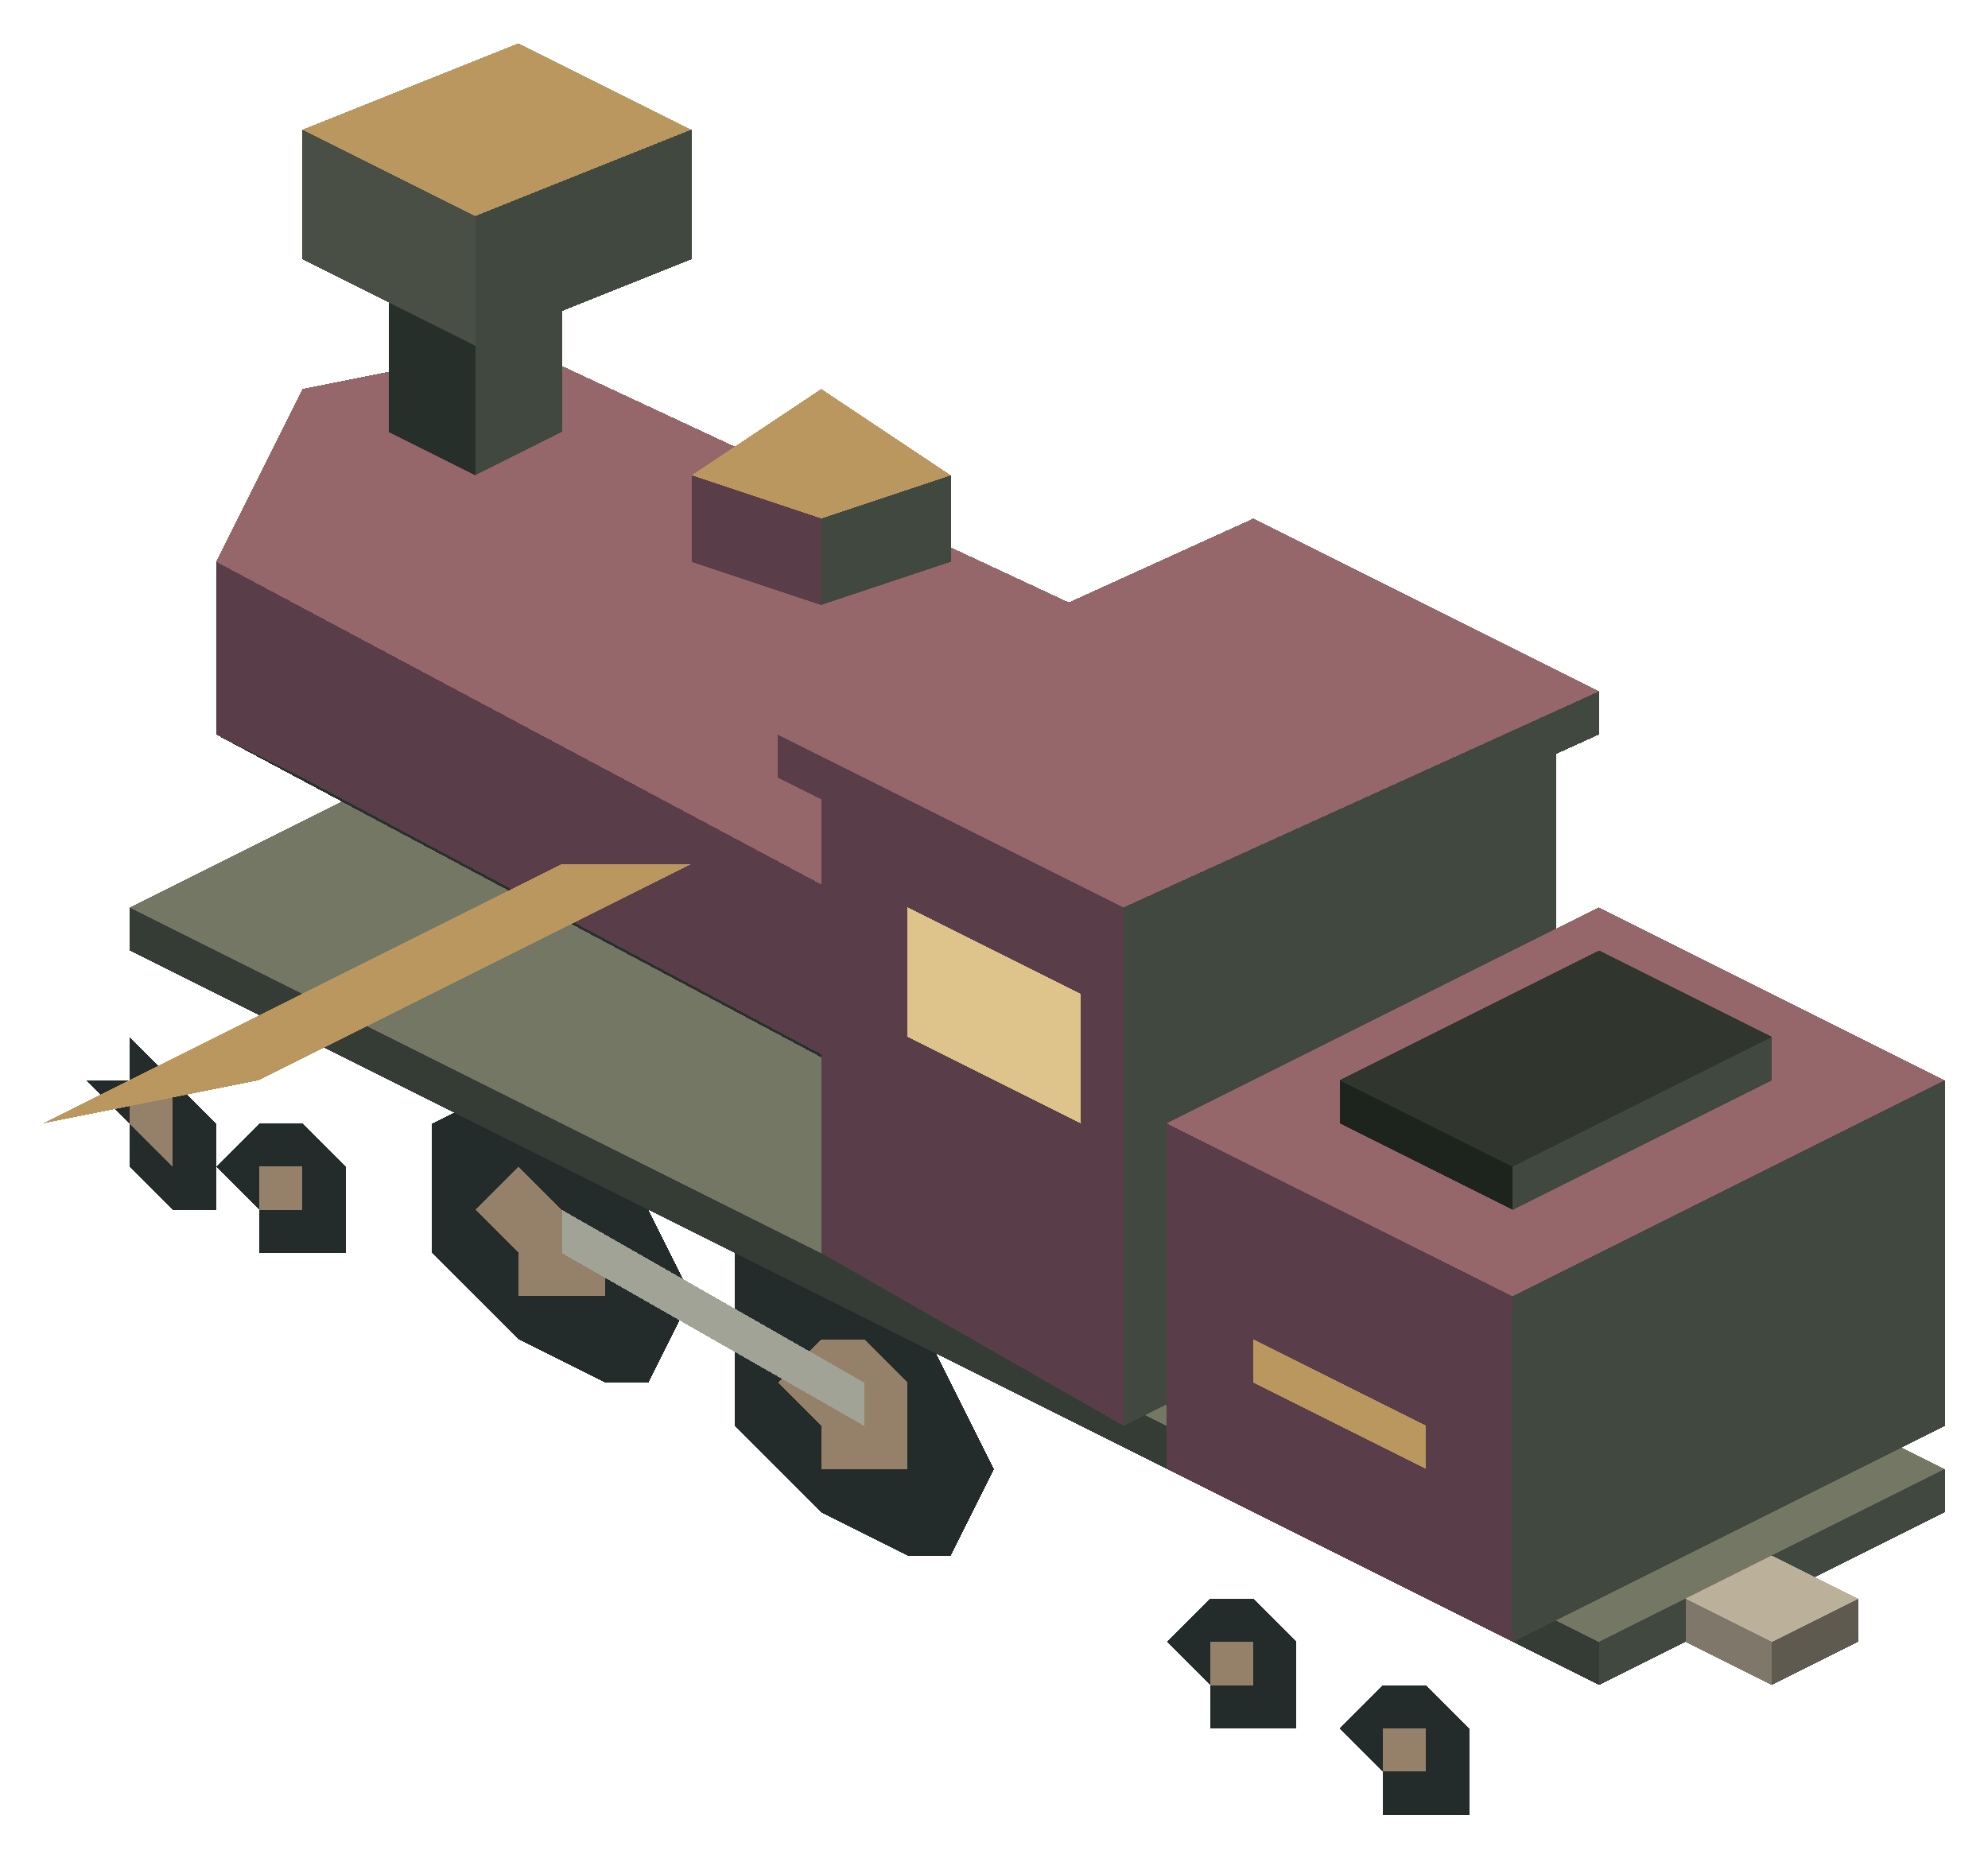
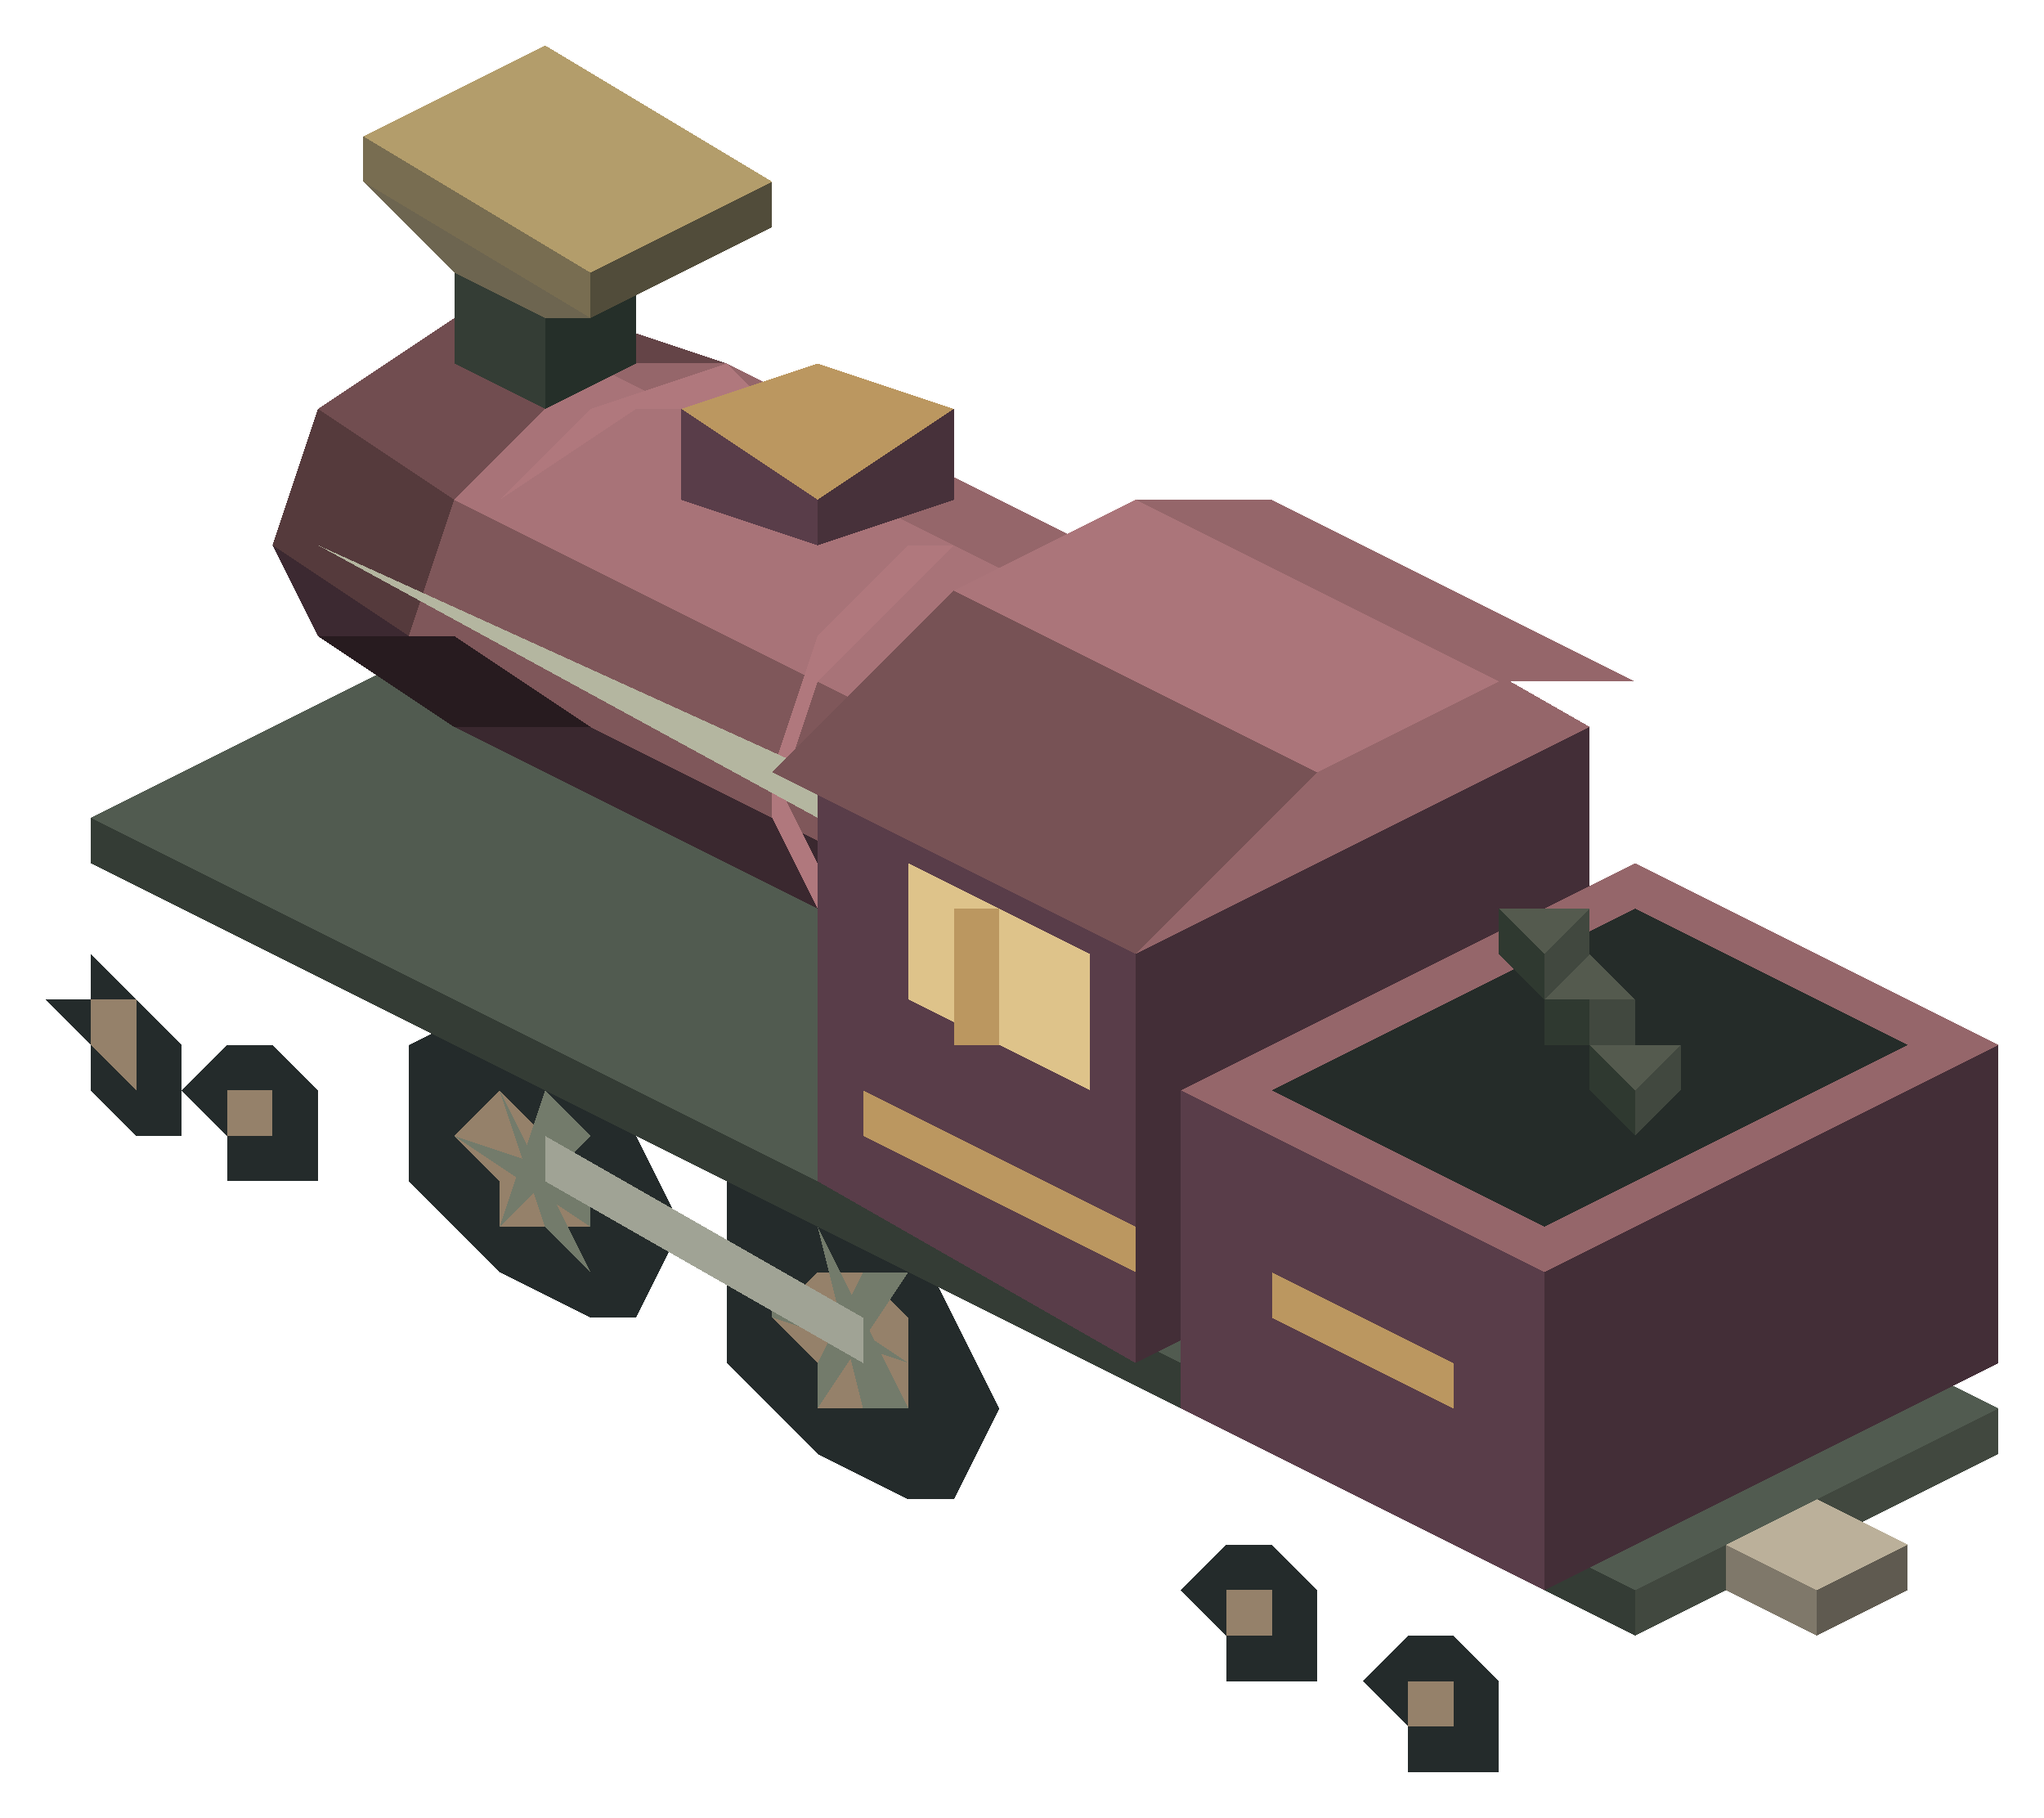
- <svg xmlns="http://www.w3.org/2000/svg" width="46" height="43" viewBox="0 0 46 43" shape-rendering="crispEdges" data-template="railyard-loco-steam-american-left" data-anchor-x="7" data-anchor-y="24" data-length-m="17">
+ <svg xmlns="http://www.w3.org/2000/svg" width="45" height="40" viewBox="0 0 45 40" shape-rendering="crispEdges" data-template="railyard-loco-steam-american-left" data-anchor-x="6" data-anchor-y="21" data-length-m="17">
  <g id="coupler">
-     <polygon points="5,20 7,19 9,20 9,21 7,22 5,21" fill="#5f5a50" />
-     <polygon points="5,21 7,22 7,21 5,20" fill="#7f786a" />
-     <polygon points="9,21 7,22 7,21 9,20" fill="#5f5a50" />
-     <polygon points="7,19 9,20 7,21 5,20" fill="#bbb09a" />
+     <polygon points="4,17 6,16 8,17 8,18 6,19 4,18" fill="#5f5a50" />
+     <polygon points="4,18 6,19 6,18 4,17" fill="#7f786a" />
+     <polygon points="8,18 6,19 6,18 8,17" fill="#5f5a50" />
+     <polygon points="6,16 8,17 6,18 4,17" fill="#bbb09a" />
  </g>
  <g id="running-gear">
-     <polygon points="5,27 5,26 4,25 3,24 3,25 2,25 3,26 3,27 4,28 5,28" fill="#242b2b" />
-     <polygon points="4,26 4,26 4,26 4,25 3,25 3,26 3,26 4,27 4,27 4,27" fill="#95816a" />
-     <polygon points="8,28 8,27 7,26 6,26 6,26 5,27 6,28 6,29 7,29 8,29" fill="#242b2b" />
-     <polygon points="7,28 7,27 7,27 7,27 6,27 6,27 6,28 7,28 7,28 7,28" fill="#95816a" />
-     <polygon points="16,30 15,28 14,26 12,25 10,26 10,27 10,29 12,31 14,32 15,32" fill="#242b2b" />
-     <polygon points="14,30 14,29 13,28 12,27 12,27 11,28 12,29 12,30 13,30 14,30" fill="#95816a" />
-     <polygon points="23,34 22,32 21,30 19,29 17,29 17,31 17,33 19,35 21,36 22,36" fill="#242b2b" />
-     <polygon points="21,33 21,32 20,31 19,31 19,31 18,32 19,33 19,34 20,34 21,34" fill="#95816a" />
-     <polygon points="30,39 30,38 29,37 28,37 28,37 27,38 28,39 28,40 29,40 30,40" fill="#242b2b" />
-     <polygon points="29,39 29,38 29,38 29,38 28,38 28,38 28,39 29,39 29,39 29,39" fill="#95816a" />
-     <polygon points="34,41 34,40 33,39 32,39 32,39 31,40 32,41 32,42 33,42 34,42" fill="#242b2b" />
-     <polygon points="33,41 33,40 33,40 33,40 32,40 32,40 32,41 33,41 33,41 33,41" fill="#95816a" />
+     <polygon points="4,24 4,23 3,22 2,21 2,22 1,22 2,23 2,24 3,25 4,25" fill="#242b2b" />
+     <polygon points="3,23 3,23 3,23 3,22 2,22 2,23 2,23 3,24 3,24 3,24" fill="#95816a" />
+     <polygon points="7,25 7,24 6,23 5,23 5,23 4,24 5,25 5,26 6,26 7,26" fill="#242b2b" />
+     <polygon points="6,25 6,24 6,24 6,24 5,24 5,24 5,25 6,25 6,25 6,25" fill="#95816a" />
+     <polygon points="15,27 14,25 13,23 11,22 9,23 9,24 9,26 11,28 13,29 14,29" fill="#242b2b" />
+     <polygon points="13,27 13,26 12,25 11,24 11,24 10,25 11,26 11,27 12,27 13,27" fill="#95816a" />
+   </g>
+   <g id="driver-spokes">
+     <polygon points="13,27 10,25 10,25 13,26" fill="#737b6b" />
+     <polygon points="13,28 11,24 11,24 12,27" fill="#737b6b" />
+     <polygon points="11,27 13,25 12,24 11,27" fill="#737b6b" />
+     <polygon points="22,31 21,29 20,27 18,26 16,26 16,28 16,30 18,32 20,33 21,33" fill="#242b2b" />
+     <polygon points="20,30 20,29 19,28 18,28 18,28 17,29 18,30 18,31 19,31 20,31" fill="#95816a" />
+   </g>
+   <g id="driver-spokes">
+     <polygon points="20,30 17,29 17,28 20,30" fill="#737b6b" />
+     <polygon points="20,31 18,27 18,27 19,31" fill="#737b6b" />
+     <polygon points="18,31 20,28 19,28 18,30" fill="#737b6b" />
+     <polygon points="29,36 29,35 28,34 27,34 27,34 26,35 27,36 27,37 28,37 29,37" fill="#242b2b" />
+     <polygon points="28,36 28,35 28,35 28,35 27,35 27,35 27,36 28,36 28,36 28,36" fill="#95816a" />
+     <polygon points="33,38 33,37 32,36 31,36 31,36 30,37 31,38 31,39 32,39 33,39" fill="#242b2b" />
+     <polygon points="32,38 32,37 32,37 32,37 31,37 31,37 31,38 32,38 32,38 32,38" fill="#95816a" />
  </g>
  <g id="frame">
-     <polygon points="3,21 11,17 45,34 45,35 37,39 3,22" fill="#41483f" />
-     <polygon points="3,22 37,39 37,38 3,21" fill="#343c35" />
-     <polygon points="45,35 37,39 37,38 45,34" fill="#41483f" />
-     <polygon points="11,17 45,34 37,38 3,21" fill="#747764" />
+     <polygon points="2,18 10,14 44,31 44,32 36,36 2,19" fill="#41483f" />
+     <polygon points="2,19 36,36 36,35 2,18" fill="#343c35" />
+     <polygon points="44,32 36,36 36,35 44,31" fill="#41483f" />
+     <polygon points="10,14 44,31 36,35 2,18" fill="#515b50" />
  </g>
  <g id="coupling-rods">
-     <polygon points="20,33 13,29 13,28 20,32" fill="#a0a395" />
+     <polygon points="19,30 12,26 12,25 19,29" fill="#a0a395" />
  </g>
  <g id="boiler">
</g>
  <g id="boiler">
-     <polygon points="28,19 13,11 12,8 27,15" fill="#95666a" />
-     <polygon points="27,15 12,8 7,9 22,17" fill="#95666a" />
-     <polygon points="22,17 7,9 5,13 20,21" fill="#95666a" />
-     <polygon points="20,21 5,13 5,17 20,25" fill="#593d49" />
-     <polygon points="20,25 5,17 7,18 22,26" fill="#29302c" />
-     <polygon points="20,22 21,18 24,16 27,15 29,18 27,22 24,25 21,25" fill="#2d3431" />
-     <polygon points="16,11 19,9 22,11 22,13 19,14 16,13" fill="#41483f" />
-     <polygon points="16,13 19,14 19,12 16,11" fill="#593d49" />
-     <polygon points="22,13 19,14 19,12 22,11" fill="#41483f" />
-     <polygon points="19,9 22,11 19,12 16,11" fill="#bb9760" />
-     <polygon points="9,5 11,4 13,5 13,10 11,11 9,10" fill="#41483f" />
-     <polygon points="9,10 11,11 11,6 9,5" fill="#272f2b" />
-     <polygon points="13,10 11,11 11,6 13,5" fill="#41483f" />
-     <polygon points="11,4 13,5 11,6 9,5" fill="#484e45" />
+     <polygon points="27,15 17,10 16,8 26,13" fill="#593d49" />
+     <polygon points="17,10 14,9 13,7 16,8" fill="#3c2931" />
+     <polygon points="26,13 16,8 13,8 23,13" fill="#95666a" />
+     <polygon points="16,8 13,7 10,7 13,8" fill="#644447" />
+     <polygon points="23,13 13,8 10,11 20,16" fill="#a87378" />
+     <polygon points="13,8 10,7 7,9 10,11" fill="#714d50" />
+     <polygon points="20,16 10,11 9,14 19,19" fill="#7f575a" />
+     <polygon points="10,11 7,9 6,12 9,14" fill="#553a3c" />
+     <polygon points="19,19 9,14 10,16 20,21" fill="#593d49" />
+     <polygon points="9,14 6,12 7,14 10,16" fill="#3c2931" />
+     <polygon points="20,21 10,16 13,16 23,21" fill="#3a282f" />
+     <polygon points="10,16 7,14 10,14 13,16" fill="#271b1f" />
+   </g>
+   <g id="boiler-bands">
+     <polygon points="25,14 24,14 23,12 24,12" fill="#b0787d" />
+     <polygon points="24,12 23,12 20,12 21,12" fill="#b0787d" />
+     <polygon points="21,12 20,12 18,14 18,15" fill="#b0787d" />
+     <polygon points="18,15 18,14 17,17 17,18" fill="#b0787d" />
+     <polygon points="17,18 17,17 18,19 18,20" fill="#b0787d" />
+     <polygon points="18,20 18,19 20,19 21,20" fill="#b0787d" />
+     <polygon points="18,11 17,10 16,8 17,9" fill="#b0787d" />
+     <polygon points="17,9 16,8 13,9 14,9" fill="#b0787d" />
+     <polygon points="14,9 13,9 11,11 11,11" fill="#b0787d" />
+     <polygon points="11,11 11,11 10,14 10,14" fill="#b0787d" />
+     <polygon points="10,14 10,14 11,16 11,16" fill="#b0787d" />
+     <polygon points="11,16 11,16 13,16 14,16" fill="#b0787d" />
+   </g>
+   <g id="smokebox-door">
+     <polygon points="19,19 20,16 23,13 26,13 27,15 26,18 23,21 20,21" fill="#28312e" />
+     <polygon points="20,18 21,16 23,14 25,14 26,16 25,18 23,20 21,20" fill="#46514a" />
+     <polygon points="24,17 22,18 22,17 24,16" fill="#9c9e89" />
+   </g>
+   <g id="steam-dome">
+     <polygon points="15,9 18,8 21,9 21,11 18,12 15,11" fill="#47313a" />
+     <polygon points="15,11 18,12 18,11 15,9" fill="#593d49" />
+     <polygon points="21,11 18,12 18,11 21,9" fill="#47313a" />
+     <polygon points="18,8 21,9 18,11 15,9" fill="#bb9760" />
  </g>
  <g id="spark-arrestor">
-     <polygon points="7,3 12,1 16,3 16,6 11,8 7,6" fill="#41483f" />
-     <polygon points="7,6 11,8 11,5 7,3" fill="#494f44" />
-     <polygon points="16,6 11,8 11,5 16,3" fill="#41483f" />
-     <polygon points="12,1 16,3 11,5 7,3" fill="#bb9760" />
+     <polygon points="10,5 12,4 14,5 14,8 12,9 10,8" fill="#252f29" />
+     <polygon points="10,8 12,9 12,6 10,5" fill="#343d35" />
+     <polygon points="14,8 12,9 12,6 14,5" fill="#252f29" />
+     <polygon points="12,4 14,5 12,6 10,5" fill="#777b68" />
+     <polygon points="12,7 13,7 8,4 10,6" fill="#6d6550" />
+     <polygon points="8,3 12,1 17,4 17,5 13,7 8,4" fill="#514c3a" />
+     <polygon points="8,4 13,7 13,6 8,3" fill="#786d51" />
+     <polygon points="17,5 13,7 13,6 17,4" fill="#514c3a" />
+     <polygon points="12,1 17,4 13,6 8,3" fill="#b39d6b" />
  </g>
-   <g id="cowcatcher">
-     <polygon points="16,20 13,20 1,26 6,25" fill="#bb9760" />
+   <g id="boiler-handrail">
+     <polygon points="18,18 7,12 7,12 18,17" fill="#b4b6a0" />
+   </g>
+   <g id="slatted-pilot">
+     <polygon points="14,16 6,20 6,20" fill="#584b39" />
+     <polygon points="14,16 6,20 6,20 14,16" fill="#bb9760" />
+     <polygon points="12,17 6,20 6,20 12,17" fill="#bb9760" />
+     <polygon points="10,18 6,20 6,20 10,18" fill="#bb9760" />
+     <polygon points="8,19 6,20 6,20 8,19" fill="#bb9760" />
+     <polygon points="6,20 6,20 6,20 6,20" fill="#bb9760" />
  </g>
  <g id="cab">
-     <polygon points="19,18 29,13 36,17 36,28 26,33 19,29" fill="#41483f" />
-     <polygon points="19,29 26,33 26,22 19,18" fill="#593d49" />
-     <polygon points="36,28 26,33 26,22 36,17" fill="#41483f" />
-     <polygon points="29,13 36,17 26,22 19,18" fill="#95666a" />
-     <polygon points="25,26 21,24 21,21 25,23" fill="#dec38a" />
-     <polygon points="18,17 29,12 37,16 37,17 26,22 18,18" fill="#41483f" />
-     <polygon points="18,18 26,22 26,21 18,17" fill="#593d49" />
-     <polygon points="37,17 26,22 26,21 37,16" fill="#41483f" />
-     <polygon points="29,12 37,16 26,21 18,17" fill="#95666a" />
+     <polygon points="18,17 28,12 35,16 35,25 25,30 18,26" fill="#432e37" />
+     <polygon points="18,26 25,30 25,21 18,17" fill="#593d49" />
+     <polygon points="35,25 25,30 25,21 35,16" fill="#432e37" />
+     <polygon points="28,12 35,16 25,21 18,17" fill="#95666a" />
+     <polygon points="24,24 20,22 20,19 24,21" fill="#dec38a" />
+   </g>
+   <g id="arched-cab-roof">
+     <polygon points="36,15 28,11 25,11 33,15" fill="#95666a" />
+     <polygon points="33,15 25,11 21,13 29,17" fill="#ab757a" />
+     <polygon points="29,17 21,13 17,17 25,21" fill="#775255" />
+   </g>
+   <g id="cab-trim">
+     <polygon points="19,24 25,27 25,28 19,25" fill="#41483f" />
+     <polygon points="19,25 25,28 25,27 19,24" fill="#bb9760" />
+     <polygon points="25,28 25,28 25,27 25,27" fill="#41483f" />
+     <polygon points="19,24 25,27 25,27 19,24" fill="#bb9760" />
+     <polygon points="21,20 22,20 22,23 21,23" fill="#41483f" />
+     <polygon points="21,23 22,23 22,20 21,20" fill="#bb9760" />
+     <polygon points="22,23 22,23 22,20 22,20" fill="#41483f" />
+     <polygon points="21,20 22,20 22,20 21,20" fill="#bb9760" />
  </g>
  <g id="tender">
-     <polygon points="27,26 37,21 45,25 45,33 35,38 27,34" fill="#41483f" />
-     <polygon points="27,34 35,38 35,30 27,26" fill="#593d49" />
-     <polygon points="45,33 35,38 35,30 45,25" fill="#41483f" />
-     <polygon points="37,21 45,25 35,30 27,26" fill="#95666a" />
-     <polygon points="31,25 37,22 41,24 41,25 35,28 31,26" fill="#41483f" />
-     <polygon points="31,26 35,28 35,27 31,25" fill="#1d241e" />
-     <polygon points="41,25 35,28 35,27 41,24" fill="#41483f" />
-     <polygon points="37,22 41,24 35,27 31,25" fill="#30352e" />
-     <polygon points="29,31 33,33 33,34 29,32" fill="#41483f" />
-     <polygon points="29,32 33,34 33,33 29,31" fill="#bb9760" />
-     <polygon points="33,34 33,34 33,33 33,33" fill="#41483f" />
-     <polygon points="29,31 33,33 33,33 29,31" fill="#bb9760" />
+     <polygon points="26,24 36,19 44,23 44,30 34,35 26,31" fill="#432e37" />
+     <polygon points="26,31 34,35 34,28 26,24" fill="#593d49" />
+     <polygon points="44,30 34,35 34,28 44,23" fill="#432e37" />
+     <polygon points="36,19 44,23 34,28 26,24" fill="#95666a" />
+   </g>
+   <g id="coal-load">
+     <polygon points="28,24 36,20 42,23 34,27" fill="#41483f" />
+     <polygon points="28,24 34,27 34,27 28,24" fill="#1c2421" />
+     <polygon points="42,23 34,27 34,27 42,23" fill="#41483f" />
+     <polygon points="36,20 42,23 34,27 28,24" fill="#252c29" />
+     <polygon points="35,23 37,23 37,24 36,25 35,24" fill="#41483f" />
+     <polygon points="35,24 36,25 36,24 35,23" fill="#2f3930" />
+     <polygon points="37,24 36,25 36,24 37,23" fill="#41483f" />
+     <polygon points="36,23 37,23 36,24 35,23" fill="#545a4e" />
+     <polygon points="34,22 35,21 36,22 36,23 34,23" fill="#41483f" />
+     <polygon points="34,23 35,23 35,22 34,22" fill="#2f3930" />
+     <polygon points="36,23 35,23 35,22 36,22" fill="#41483f" />
+     <polygon points="35,21 36,22 35,22 34,22" fill="#545a4e" />
+     <polygon points="33,20 35,20 35,21 34,22 33,21" fill="#41483f" />
+     <polygon points="33,21 34,22 34,21 33,20" fill="#2f3930" />
+     <polygon points="35,21 34,22 34,21 35,20" fill="#41483f" />
+     <polygon points="34,20 35,20 34,21 33,20" fill="#545a4e" />
+     <polygon points="28,28 32,30 32,31 28,29" fill="#41483f" />
+     <polygon points="28,29 32,31 32,30 28,28" fill="#bb9760" />
+     <polygon points="32,31 32,31 32,30 32,30" fill="#41483f" />
+     <polygon points="28,28 32,30 32,30 28,28" fill="#bb9760" />
  </g>
  <g id="coupler">
-     <polygon points="39,37 41,36 43,37 43,38 41,39 39,38" fill="#5f5a50" />
-     <polygon points="39,38 41,39 41,38 39,37" fill="#7f786a" />
-     <polygon points="43,38 41,39 41,38 43,37" fill="#5f5a50" />
-     <polygon points="41,36 43,37 41,38 39,37" fill="#bbb09a" />
+     <polygon points="38,34 40,33 42,34 42,35 40,36 38,35" fill="#5f5a50" />
+     <polygon points="38,35 40,36 40,35 38,34" fill="#7f786a" />
+     <polygon points="42,35 40,36 40,35 42,34" fill="#5f5a50" />
+     <polygon points="40,33 42,34 40,35 38,34" fill="#bbb09a" />
  </g>
</svg>
